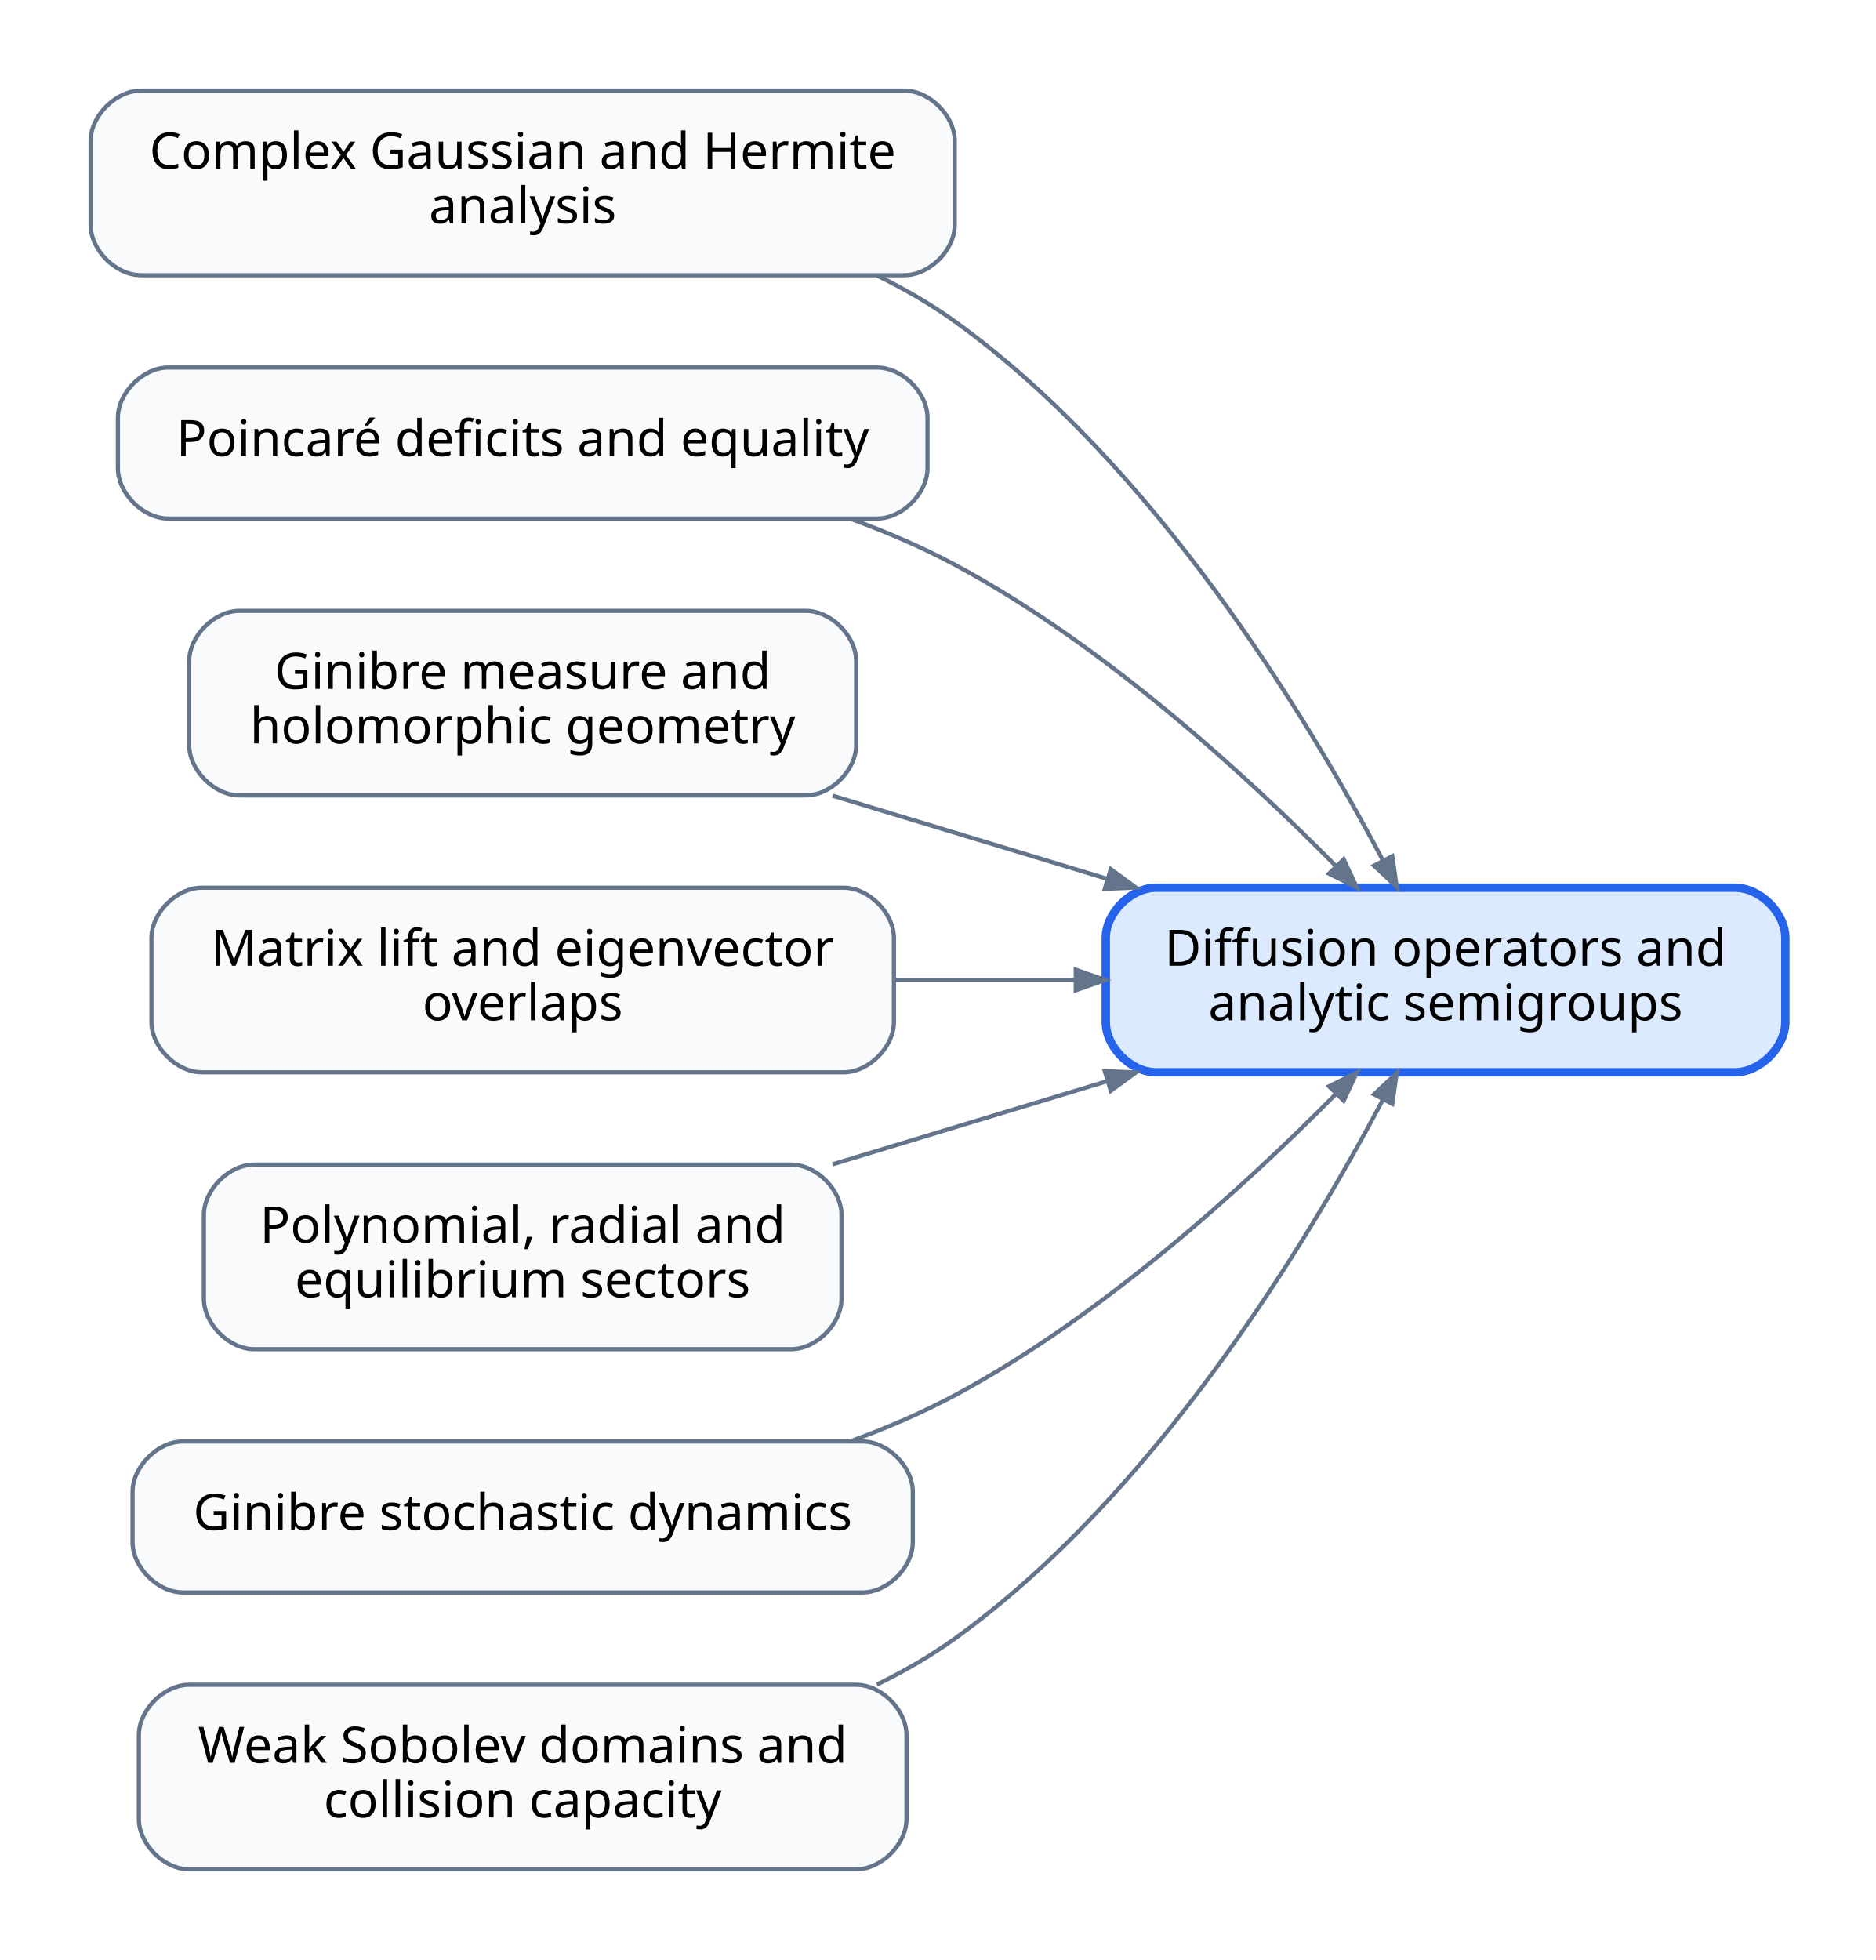
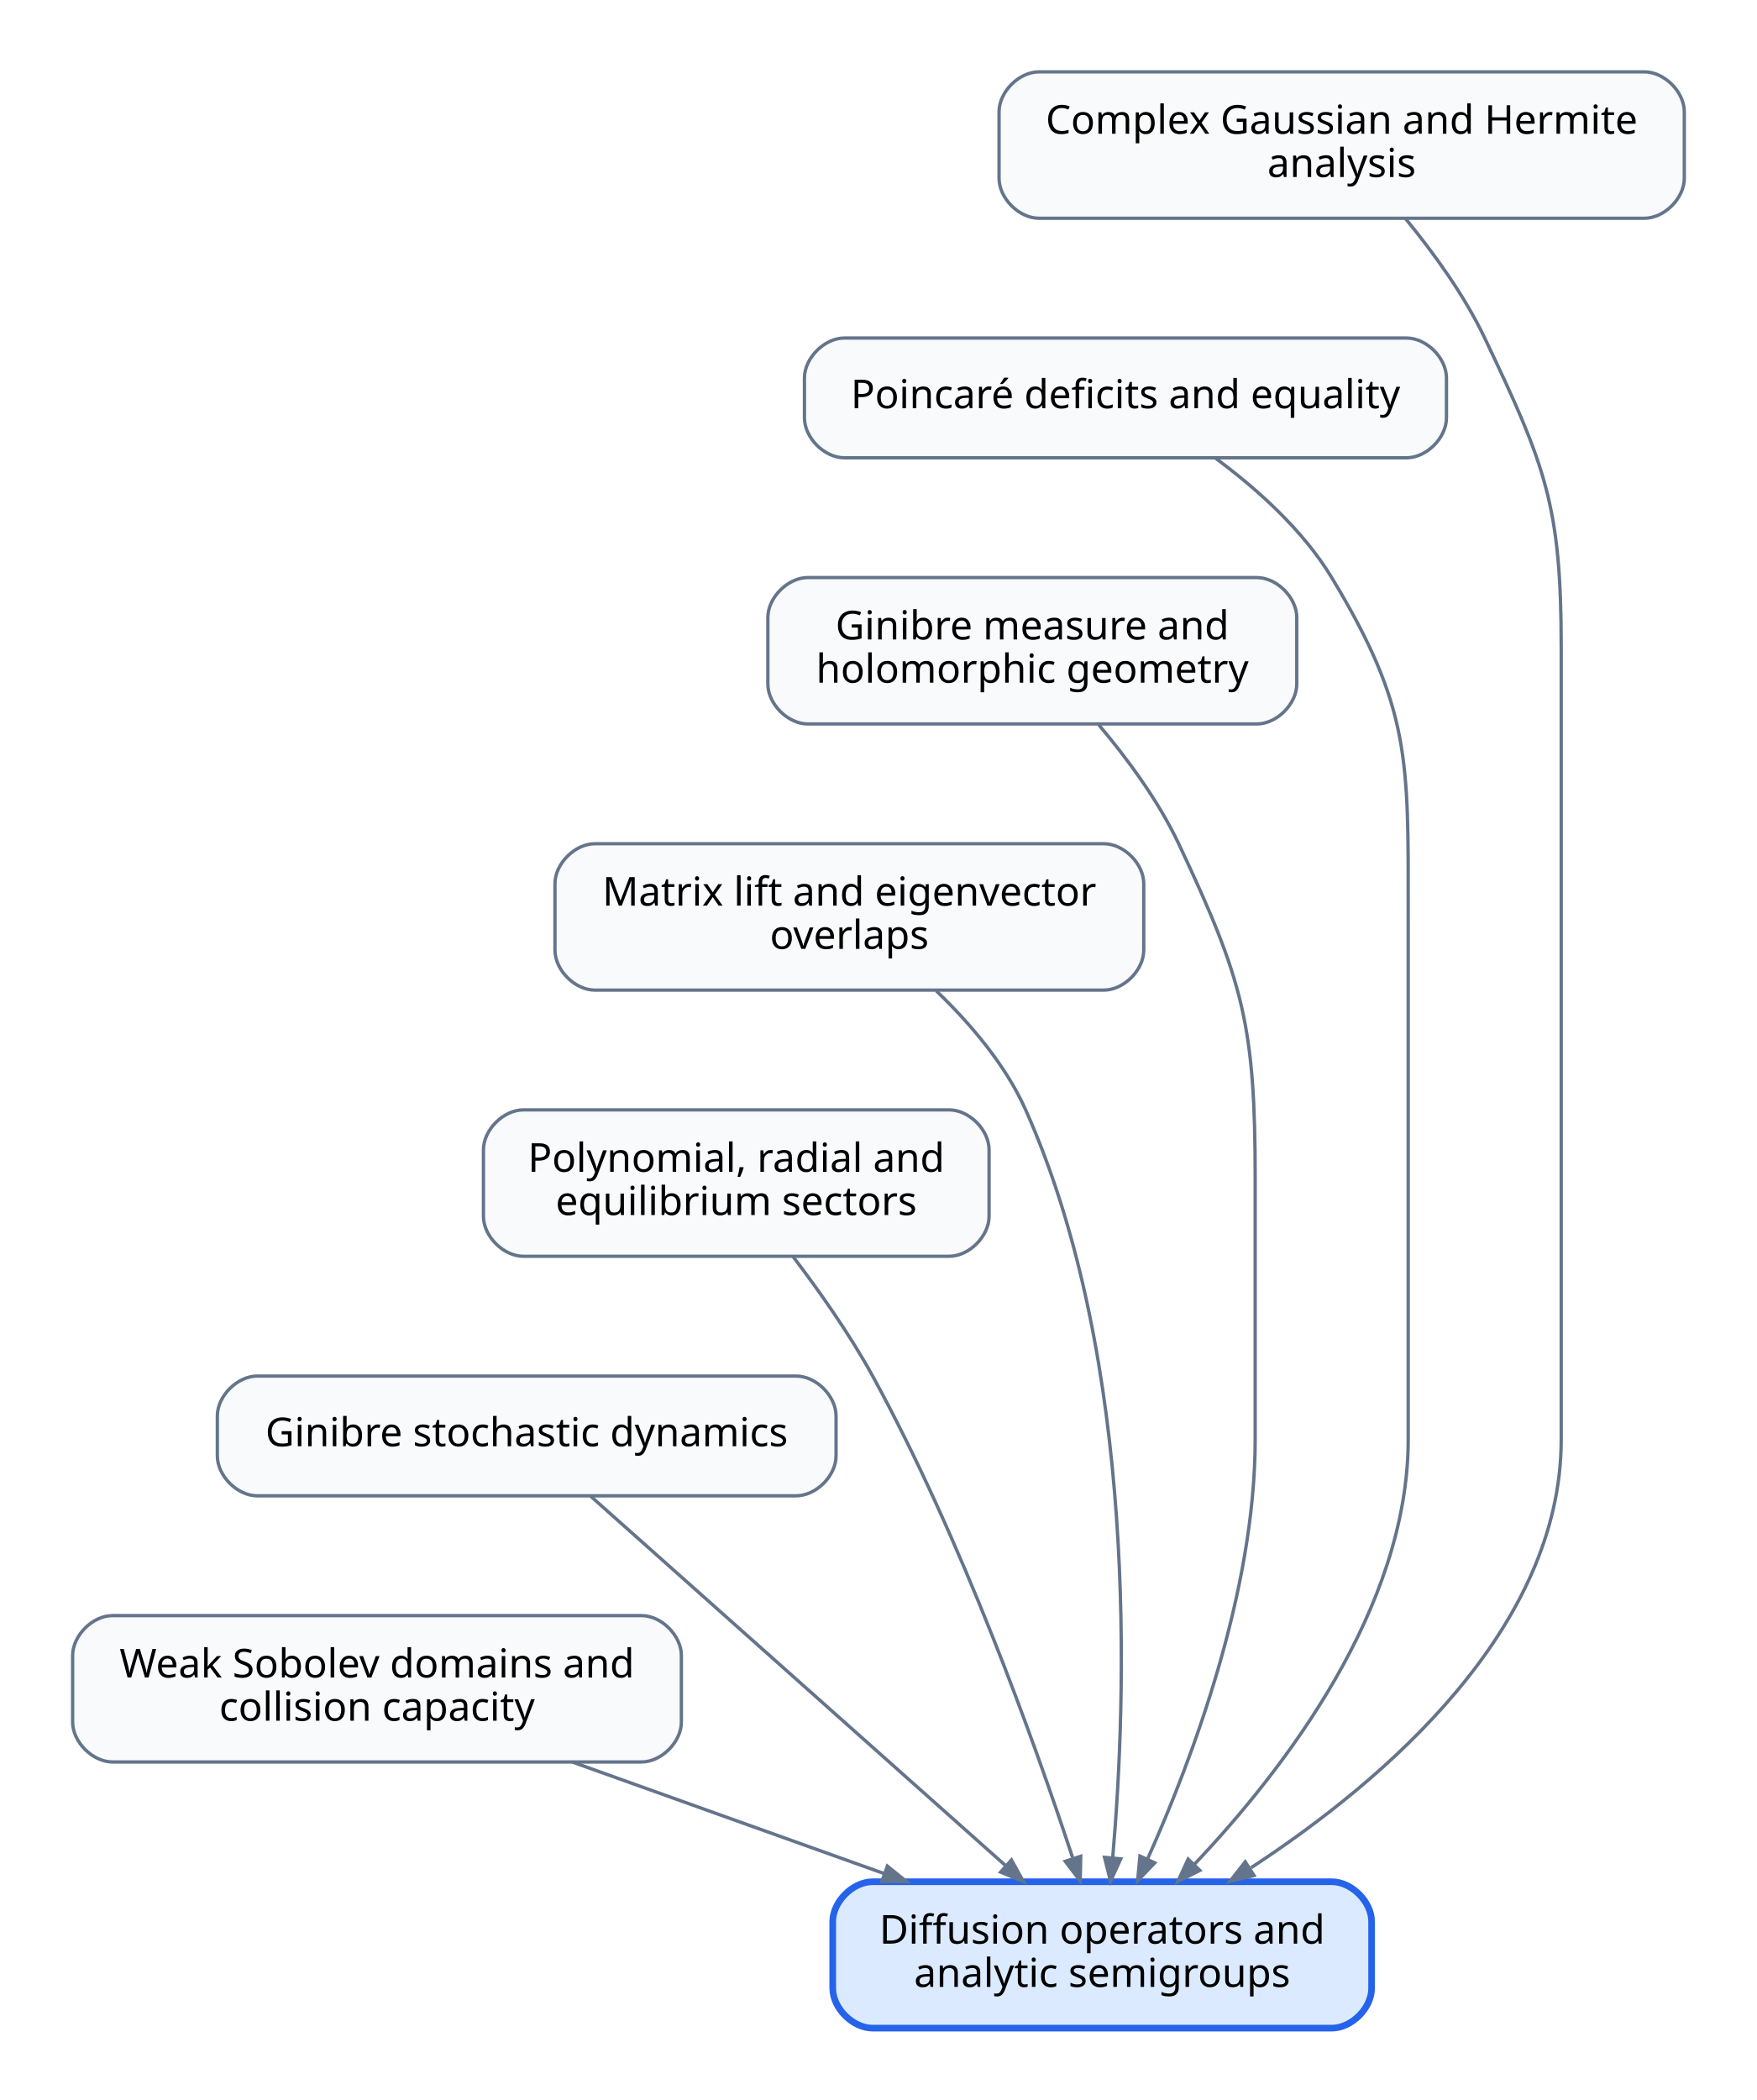
- <svg xmlns="http://www.w3.org/2000/svg" width="447pt" height="467pt" viewBox="0.00 0.00 447.20 467.20">
-   <g id="graph0" class="graph" transform="scale(1 1) rotate(0) translate(21.6 445.6)">
+ <svg xmlns="http://www.w3.org/2000/svg" width="528pt" height="631pt" viewBox="0.00 0.00 527.70 631.20">
+   <g id="graph0" class="graph" transform="scale(1 1) rotate(0) translate(21.6 609.6)">
    <g id="node1" class="node">
-       <path fill="#f8fafc" stroke="#64748b" d="M194,-424C194,-424 12,-424 12,-424 6,-424 0,-418 0,-412 0,-412 0,-392 0,-392 0,-386 6,-380 12,-380 12,-380 194,-380 194,-380 200,-380 206,-386 206,-392 206,-392 206,-412 206,-412 206,-418 200,-424 194,-424" />
-       <text text-anchor="middle" x="103" y="-405.4" font-family="sans-serif" font-size="12.00">Complex Gaussian and Hermite</text>
-       <text text-anchor="middle" x="103" y="-392.4" font-family="sans-serif" font-size="12.00">analysis</text>
+       <path fill="#f8fafc" stroke="#64748b" d="M472.5,-588C472.5,-588 290.5,-588 290.5,-588 284.5,-588 278.5,-582 278.5,-576 278.5,-576 278.5,-556 278.5,-556 278.5,-550 284.5,-544 290.5,-544 290.5,-544 472.5,-544 472.5,-544 478.5,-544 484.5,-550 484.5,-556 484.5,-556 484.5,-576 484.5,-576 484.5,-582 478.5,-588 472.5,-588" />
+       <text text-anchor="middle" x="381.5" y="-569.4" font-family="sans-serif" font-size="12.00">Complex Gaussian and Hermite</text>
+       <text text-anchor="middle" x="381.5" y="-556.4" font-family="sans-serif" font-size="12.00">analysis</text>
+     </g>
+     <g id="node2" class="node">
+       <path fill="#f8fafc" stroke="#64748b" d="M401,-508C401,-508 232,-508 232,-508 226,-508 220,-502 220,-496 220,-496 220,-484 220,-484 220,-478 226,-472 232,-472 232,-472 401,-472 401,-472 407,-472 413,-478 413,-484 413,-484 413,-496 413,-496 413,-502 407,-508 401,-508" />
+       <text text-anchor="middle" x="316.5" y="-486.9" font-family="sans-serif" font-size="12.00">Poincaré deficits and equality</text>
    </g>
    <g id="node8" class="node">
-       <path fill="#dbeafe" stroke="#2563eb" stroke-width="2" d="M392,-234C392,-234 254,-234 254,-234 248,-234 242,-228 242,-222 242,-222 242,-202 242,-202 242,-196 248,-190 254,-190 254,-190 392,-190 392,-190 398,-190 404,-196 404,-202 404,-202 404,-222 404,-222 404,-228 398,-234 392,-234" />
-       <text text-anchor="middle" x="323" y="-215.4" font-family="sans-serif" font-size="12.00">Diffusion operators and</text>
-       <text text-anchor="middle" x="323" y="-202.4" font-family="sans-serif" font-size="12.00">analytic semigroups</text>
+       <path fill="#dbeafe" stroke="#2563eb" stroke-width="2" d="M378.5,-44C378.5,-44 240.5,-44 240.5,-44 234.5,-44 228.5,-38 228.5,-32 228.5,-32 228.5,-12 228.5,-12 228.5,-6 234.5,0 240.5,0 240.5,0 378.5,0 378.5,0 384.5,0 390.5,-6 390.5,-12 390.5,-12 390.5,-32 390.5,-32 390.5,-38 384.5,-44 378.5,-44" />
+       <text text-anchor="middle" x="309.5" y="-25.4" font-family="sans-serif" font-size="12.00">Diffusion operators and</text>
+       <text text-anchor="middle" x="309.5" y="-12.4" font-family="sans-serif" font-size="12.00">analytic semigroups</text>
    </g>
    <g id="edge1" class="edge">
-       <path fill="none" stroke="#64748b" d="M187.44,-379.95C193.97,-376.76 200.26,-373.13 206,-369 253.39,-334.9 289.53,-275.6 308.1,-240.45" />
-       <polygon fill="#64748b" stroke="#64748b" points="310.31,-241.52 311.36,-234.18 305.96,-239.26 310.31,-241.52" />
+       <path fill="none" stroke="#64748b" d="M400.69,-543.89C409.07,-533.68 418.37,-520.87 424.5,-508 442.8,-469.56 447.5,-457.58 447.5,-415 447.5,-415 447.5,-415 447.5,-177 447.5,-120.09 394.59,-74.61 354.29,-48.23" />
+       <polygon fill="#64748b" stroke="#64748b" points="355.16,-45.87 347.94,-44.16 352.51,-50 355.16,-45.87" />
    </g>
-     <g id="node2" class="node">
-       <path fill="#f8fafc" stroke="#64748b" d="M187.5,-358C187.5,-358 18.5,-358 18.5,-358 12.5,-358 6.5,-352 6.5,-346 6.5,-346 6.5,-334 6.5,-334 6.5,-328 12.5,-322 18.5,-322 18.5,-322 187.5,-322 187.5,-322 193.5,-322 199.5,-328 199.5,-334 199.5,-334 199.5,-346 199.5,-346 199.5,-352 193.5,-358 187.5,-358" />
-       <text text-anchor="middle" x="103" y="-336.9" font-family="sans-serif" font-size="12.00">Poincaré deficits and equality</text>
+     <g id="node3" class="node">
+       <path fill="#f8fafc" stroke="#64748b" d="M356,-436C356,-436 221,-436 221,-436 215,-436 209,-430 209,-424 209,-424 209,-404 209,-404 209,-398 215,-392 221,-392 221,-392 356,-392 356,-392 362,-392 368,-398 368,-404 368,-404 368,-424 368,-424 368,-430 362,-436 356,-436" />
+       <text text-anchor="middle" x="288.5" y="-417.4" font-family="sans-serif" font-size="12.00">Ginibre measure and</text>
+       <text text-anchor="middle" x="288.5" y="-404.4" font-family="sans-serif" font-size="12.00">holomorphic geometry</text>
    </g>
    <g id="edge2" class="edge">
-       <path fill="none" stroke="#64748b" d="M181.16,-321.94C189.76,-318.8 198.21,-315.17 206,-311 241,-292.25 274.81,-261.49 296.8,-239.23" />
-       <polygon fill="#64748b" stroke="#64748b" points="298.72,-240.77 301.86,-234.05 295.22,-237.35 298.72,-240.77" />
+       <path fill="none" stroke="#64748b" d="M343.59,-471.87C356.01,-462.68 369.86,-450.3 378.5,-436 402.32,-396.6 401.5,-381.04 401.5,-335 401.5,-335 401.5,-335 401.5,-177 401.5,-126.28 364.26,-77.76 337.17,-49.18" />
+       <polygon fill="#64748b" stroke="#64748b" points="338.87,-47.41 332.24,-44.08 335.34,-50.81 338.87,-47.41" />
    </g>
-     <g id="node3" class="node">
-       <path fill="#f8fafc" stroke="#64748b" d="M170.5,-300C170.5,-300 35.5,-300 35.5,-300 29.5,-300 23.5,-294 23.5,-288 23.5,-288 23.5,-268 23.5,-268 23.5,-262 29.5,-256 35.5,-256 35.5,-256 170.5,-256 170.5,-256 176.5,-256 182.5,-262 182.5,-268 182.5,-268 182.5,-288 182.5,-288 182.5,-294 176.5,-300 170.5,-300" />
-       <text text-anchor="middle" x="103" y="-281.4" font-family="sans-serif" font-size="12.00">Ginibre measure and</text>
-       <text text-anchor="middle" x="103" y="-268.4" font-family="sans-serif" font-size="12.00">holomorphic geometry</text>
+     <g id="node4" class="node">
+       <path fill="#f8fafc" stroke="#64748b" d="M310,-356C310,-356 157,-356 157,-356 151,-356 145,-350 145,-344 145,-344 145,-324 145,-324 145,-318 151,-312 157,-312 157,-312 310,-312 310,-312 316,-312 322,-318 322,-324 322,-324 322,-344 322,-344 322,-350 316,-356 310,-356" />
+       <text text-anchor="middle" x="233.5" y="-337.4" font-family="sans-serif" font-size="12.00">Matrix lift and eigenvector</text>
+       <text text-anchor="middle" x="233.5" y="-324.4" font-family="sans-serif" font-size="12.00">overlaps</text>
    </g>
    <g id="edge3" class="edge">
-       <path fill="none" stroke="#64748b" d="M176.89,-255.93C197.89,-249.57 220.9,-242.61 242.29,-236.13" />
-       <polygon fill="#64748b" stroke="#64748b" points="243.19,-238.42 249.17,-234.05 241.77,-233.73 243.19,-238.42" />
+       <path fill="none" stroke="#64748b" d="M308.48,-391.74C317.03,-381.6 326.42,-368.89 332.5,-356 352.14,-314.36 355.5,-301.04 355.5,-255 355.5,-255 355.5,-255 355.5,-177 355.5,-131.34 336.71,-81.14 323.15,-50.85" />
+       <polygon fill="#64748b" stroke="#64748b" points="325.31,-49.68 320.17,-44.33 320.85,-51.72 325.31,-49.68" />
    </g>
-     <g id="node4" class="node">
-       <path fill="#f8fafc" stroke="#64748b" d="M179.5,-234C179.5,-234 26.5,-234 26.5,-234 20.5,-234 14.5,-228 14.5,-222 14.5,-222 14.5,-202 14.5,-202 14.5,-196 20.5,-190 26.5,-190 26.5,-190 179.5,-190 179.5,-190 185.5,-190 191.5,-196 191.5,-202 191.5,-202 191.5,-222 191.5,-222 191.5,-228 185.5,-234 179.5,-234" />
-       <text text-anchor="middle" x="103" y="-215.4" font-family="sans-serif" font-size="12.00">Matrix lift and eigenvector</text>
-       <text text-anchor="middle" x="103" y="-202.4" font-family="sans-serif" font-size="12.00">overlaps</text>
+     <g id="node5" class="node">
+       <path fill="#f8fafc" stroke="#64748b" d="M263.5,-276C263.5,-276 135.5,-276 135.5,-276 129.5,-276 123.5,-270 123.5,-264 123.5,-264 123.5,-244 123.5,-244 123.5,-238 129.5,-232 135.5,-232 135.5,-232 263.5,-232 263.5,-232 269.5,-232 275.5,-238 275.5,-244 275.5,-244 275.5,-264 275.5,-264 275.5,-270 269.5,-276 263.5,-276" />
+       <text text-anchor="middle" x="199.5" y="-257.4" font-family="sans-serif" font-size="12.00">Polynomial, radial and</text>
+       <text text-anchor="middle" x="199.5" y="-244.4" font-family="sans-serif" font-size="12.00">equilibrium sectors</text>
    </g>
    <g id="edge4" class="edge">
-       <path fill="none" stroke="#64748b" d="M191.73,-212C205.83,-212 220.43,-212 234.53,-212" />
-       <polygon fill="#64748b" stroke="#64748b" points="234.85,-214.45 241.85,-212 234.85,-209.55 234.85,-214.45" />
+       <path fill="none" stroke="#64748b" d="M259.64,-311.77C269.8,-302.01 280.44,-289.57 286.5,-276 320.27,-200.34 316.87,-99.49 312.66,-51.15" />
+       <polygon fill="#64748b" stroke="#64748b" points="315.09,-50.88 312.01,-44.14 310.21,-51.33 315.09,-50.88" />
    </g>
-     <g id="node5" class="node">
-       <path fill="#f8fafc" stroke="#64748b" d="M167,-168C167,-168 39,-168 39,-168 33,-168 27,-162 27,-156 27,-156 27,-136 27,-136 27,-130 33,-124 39,-124 39,-124 167,-124 167,-124 173,-124 179,-130 179,-136 179,-136 179,-156 179,-156 179,-162 173,-168 167,-168" />
-       <text text-anchor="middle" x="103" y="-149.4" font-family="sans-serif" font-size="12.00">Polynomial, radial and</text>
-       <text text-anchor="middle" x="103" y="-136.4" font-family="sans-serif" font-size="12.00">equilibrium sectors</text>
+     <g id="node6" class="node">
+       <path fill="#f8fafc" stroke="#64748b" d="M217.5,-196C217.5,-196 55.5,-196 55.5,-196 49.5,-196 43.5,-190 43.5,-184 43.5,-184 43.5,-172 43.5,-172 43.5,-166 49.5,-160 55.5,-160 55.5,-160 217.5,-160 217.5,-160 223.5,-160 229.5,-166 229.5,-172 229.5,-172 229.5,-184 229.5,-184 229.5,-190 223.5,-196 217.5,-196" />
+       <text text-anchor="middle" x="136.5" y="-174.9" font-family="sans-serif" font-size="12.00">Ginibre stochastic dynamics</text>
    </g>
    <g id="edge5" class="edge">
-       <path fill="none" stroke="#64748b" d="M176.89,-168.07C197.89,-174.43 220.9,-181.39 242.29,-187.87" />
-       <polygon fill="#64748b" stroke="#64748b" points="241.77,-190.27 249.17,-189.95 243.19,-185.58 241.77,-190.27" />
+       <path fill="none" stroke="#64748b" d="M216.57,-231.9C224.49,-221.49 233.64,-208.51 240.5,-196 267.13,-147.43 289.02,-86.39 300.59,-51.32" />
+       <polygon fill="#64748b" stroke="#64748b" points="303.05,-51.66 302.9,-44.25 298.39,-50.14 303.05,-51.66" />
    </g>
-     <g id="node6" class="node">
-       <path fill="#f8fafc" stroke="#64748b" d="M184,-102C184,-102 22,-102 22,-102 16,-102 10,-96 10,-90 10,-90 10,-78 10,-78 10,-72 16,-66 22,-66 22,-66 184,-66 184,-66 190,-66 196,-72 196,-78 196,-78 196,-90 196,-90 196,-96 190,-102 184,-102" />
-       <text text-anchor="middle" x="103" y="-80.9" font-family="sans-serif" font-size="12.00">Ginibre stochastic dynamics</text>
+     <g id="node7" class="node">
+       <path fill="#f8fafc" stroke="#64748b" d="M171,-124C171,-124 12,-124 12,-124 6,-124 0,-118 0,-112 0,-112 0,-92 0,-92 0,-86 6,-80 12,-80 12,-80 171,-80 171,-80 177,-80 183,-86 183,-92 183,-92 183,-112 183,-112 183,-118 177,-124 171,-124" />
+       <text text-anchor="middle" x="91.5" y="-105.4" font-family="sans-serif" font-size="12.00">Weak Sobolev domains and</text>
+       <text text-anchor="middle" x="91.5" y="-92.4" font-family="sans-serif" font-size="12.00">collision capacity</text>
    </g>
    <g id="edge6" class="edge">
-       <path fill="none" stroke="#64748b" d="M181.16,-102.06C189.76,-105.2 198.21,-108.83 206,-113 241,-131.75 274.81,-162.51 296.8,-184.77" />
-       <polygon fill="#64748b" stroke="#64748b" points="295.22,-186.65 301.86,-189.95 298.72,-183.23 295.22,-186.65" />
-     </g>
-     <g id="node7" class="node">
-       <path fill="#f8fafc" stroke="#64748b" d="M182.5,-44C182.5,-44 23.5,-44 23.5,-44 17.5,-44 11.5,-38 11.5,-32 11.5,-32 11.5,-12 11.5,-12 11.5,-6 17.5,0 23.5,0 23.5,0 182.5,0 182.5,0 188.5,0 194.5,-6 194.5,-12 194.5,-12 194.5,-32 194.5,-32 194.5,-38 188.5,-44 182.5,-44" />
-       <text text-anchor="middle" x="103" y="-25.4" font-family="sans-serif" font-size="12.00">Weak Sobolev domains and</text>
-       <text text-anchor="middle" x="103" y="-12.4" font-family="sans-serif" font-size="12.00">collision capacity</text>
+       <path fill="none" stroke="#64748b" d="M155.68,-159.93C185.9,-133.02 244.84,-80.56 280.34,-48.96" />
+       <polygon fill="#64748b" stroke="#64748b" points="282.23,-50.56 285.83,-44.07 278.97,-46.9 282.23,-50.56" />
    </g>
    <g id="edge7" class="edge">
-       <path fill="none" stroke="#64748b" d="M187.44,-44.05C193.97,-47.24 200.26,-50.87 206,-55 253.39,-89.1 289.53,-148.4 308.1,-183.55" />
-       <polygon fill="#64748b" stroke="#64748b" points="305.96,-184.74 311.36,-189.82 310.31,-182.48 305.96,-184.74" />
+       <path fill="none" stroke="#64748b" d="M150.21,-79.99C179.17,-69.63 214.19,-57.1 244.02,-46.43" />
+       <polygon fill="#64748b" stroke="#64748b" points="244.92,-48.71 250.69,-44.04 243.27,-44.09 244.92,-48.71" />
    </g>
  </g>
</svg>
